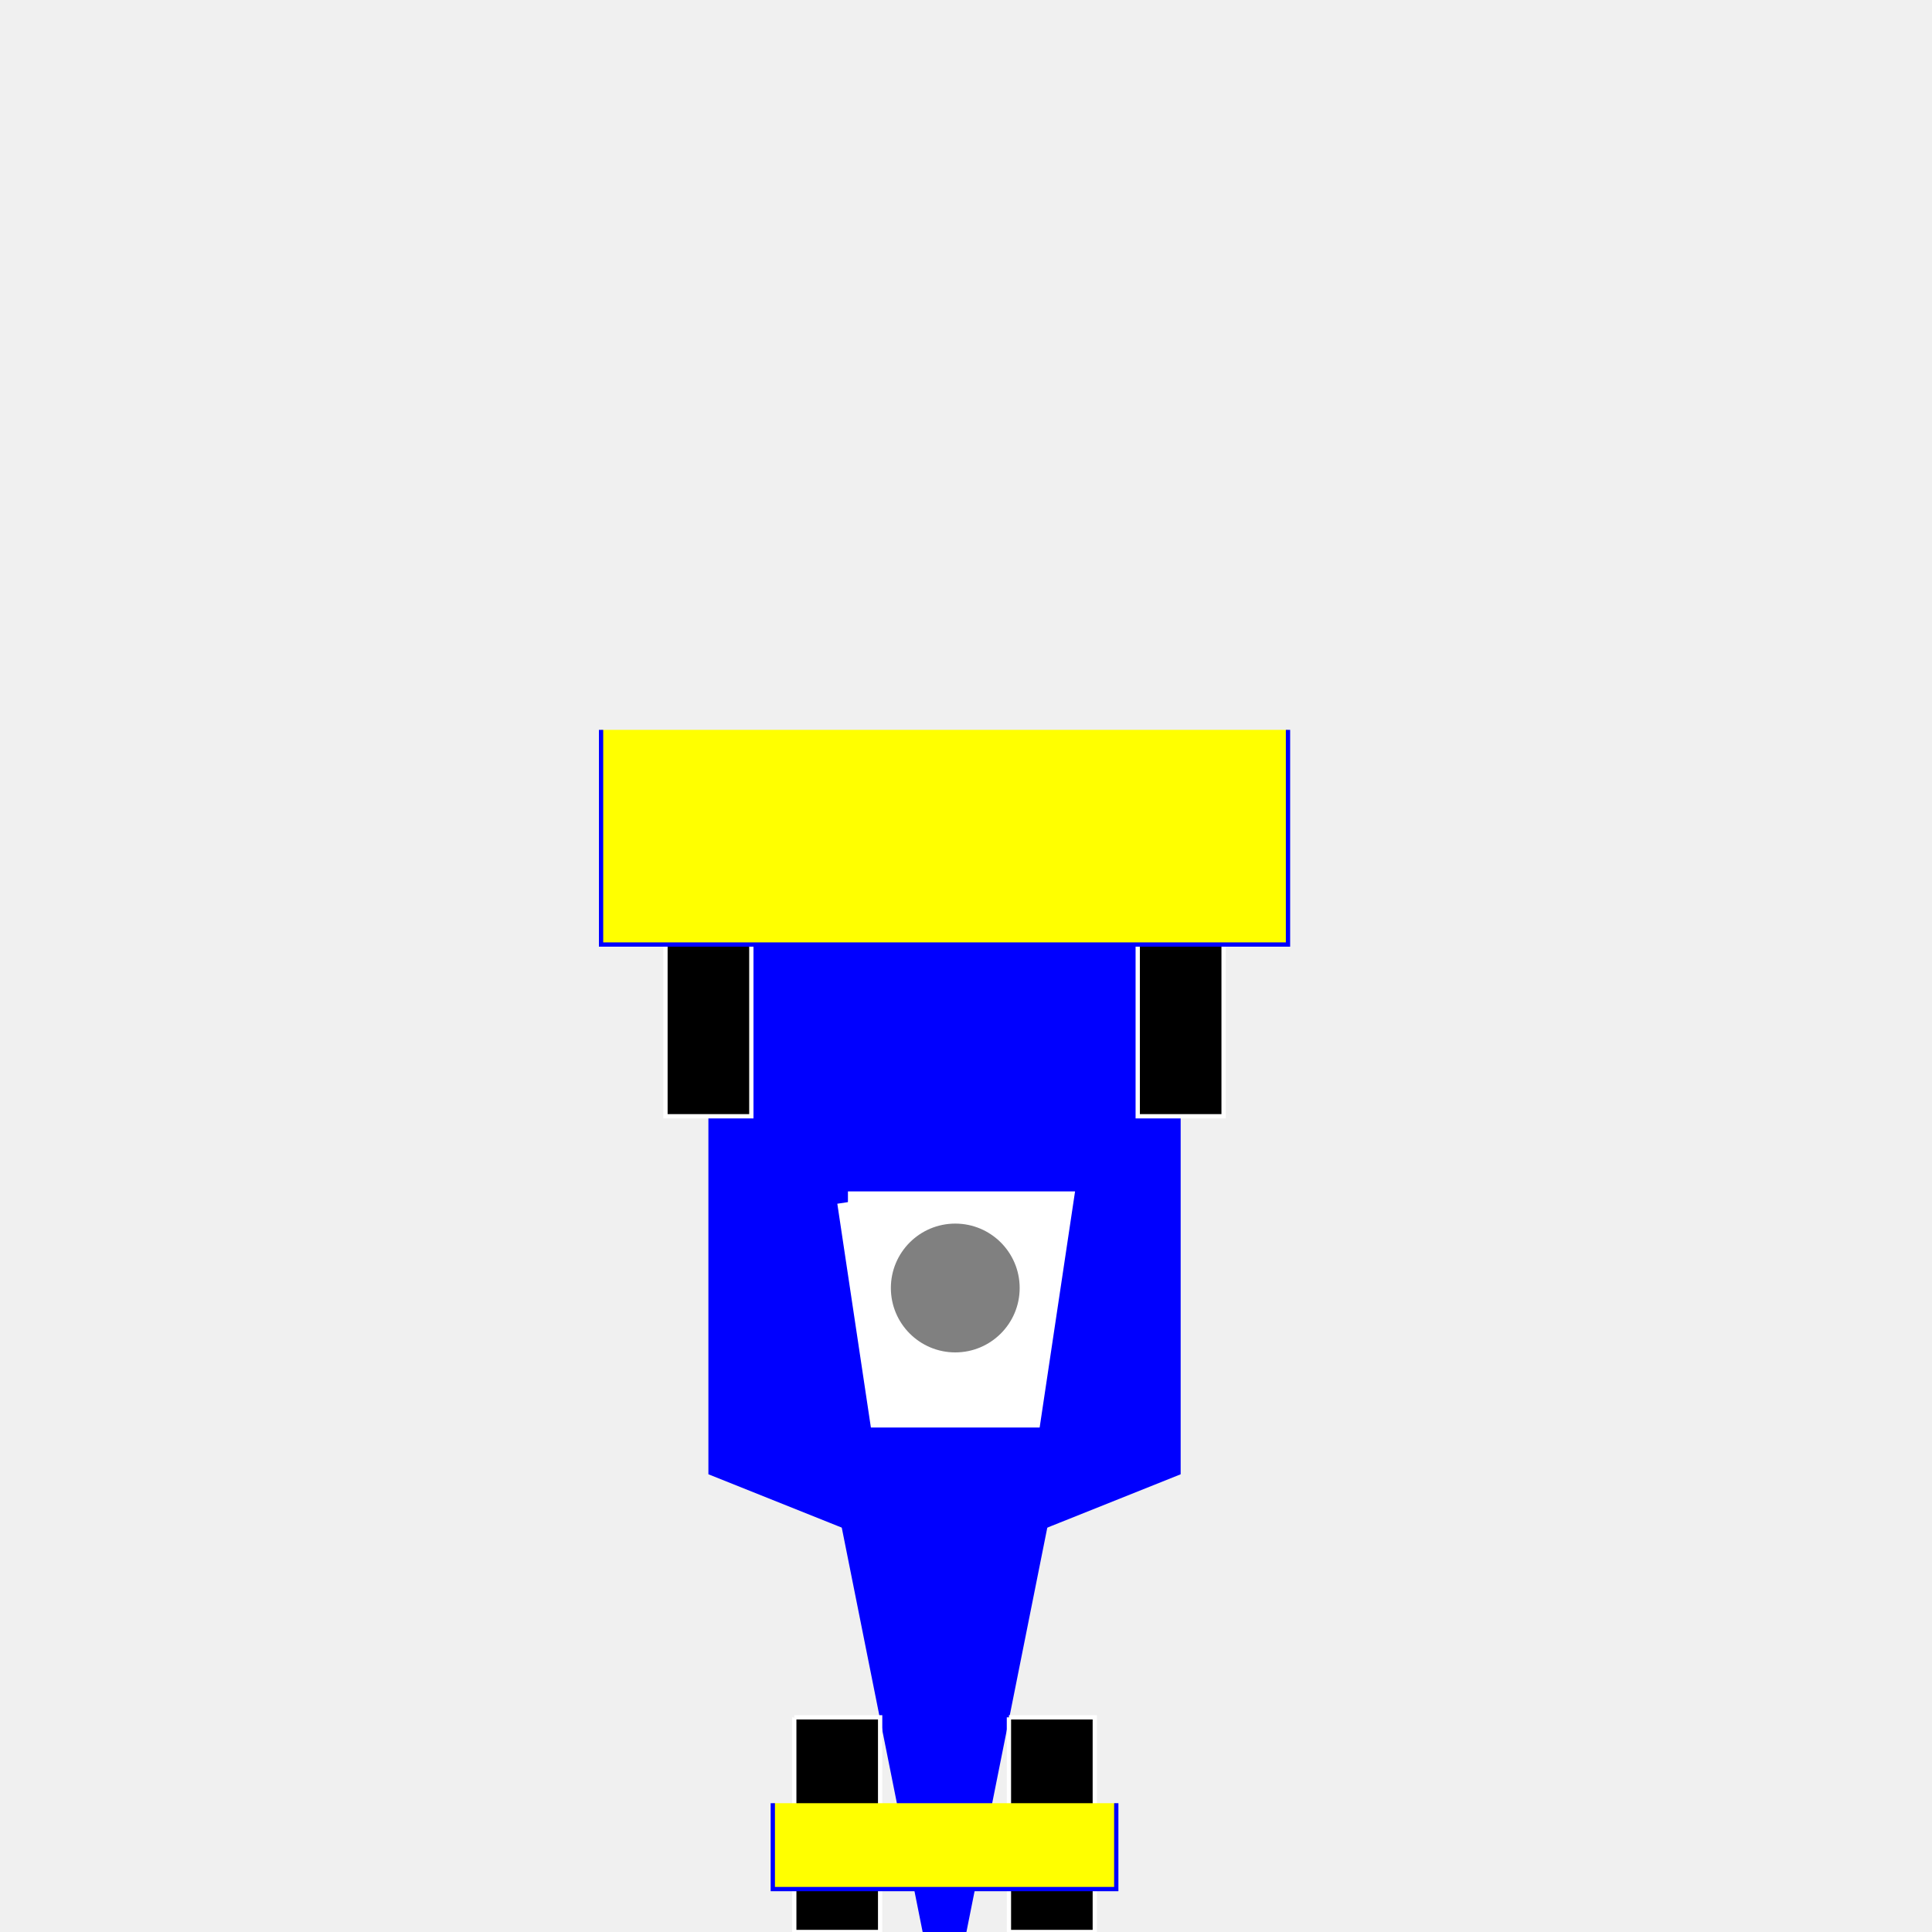
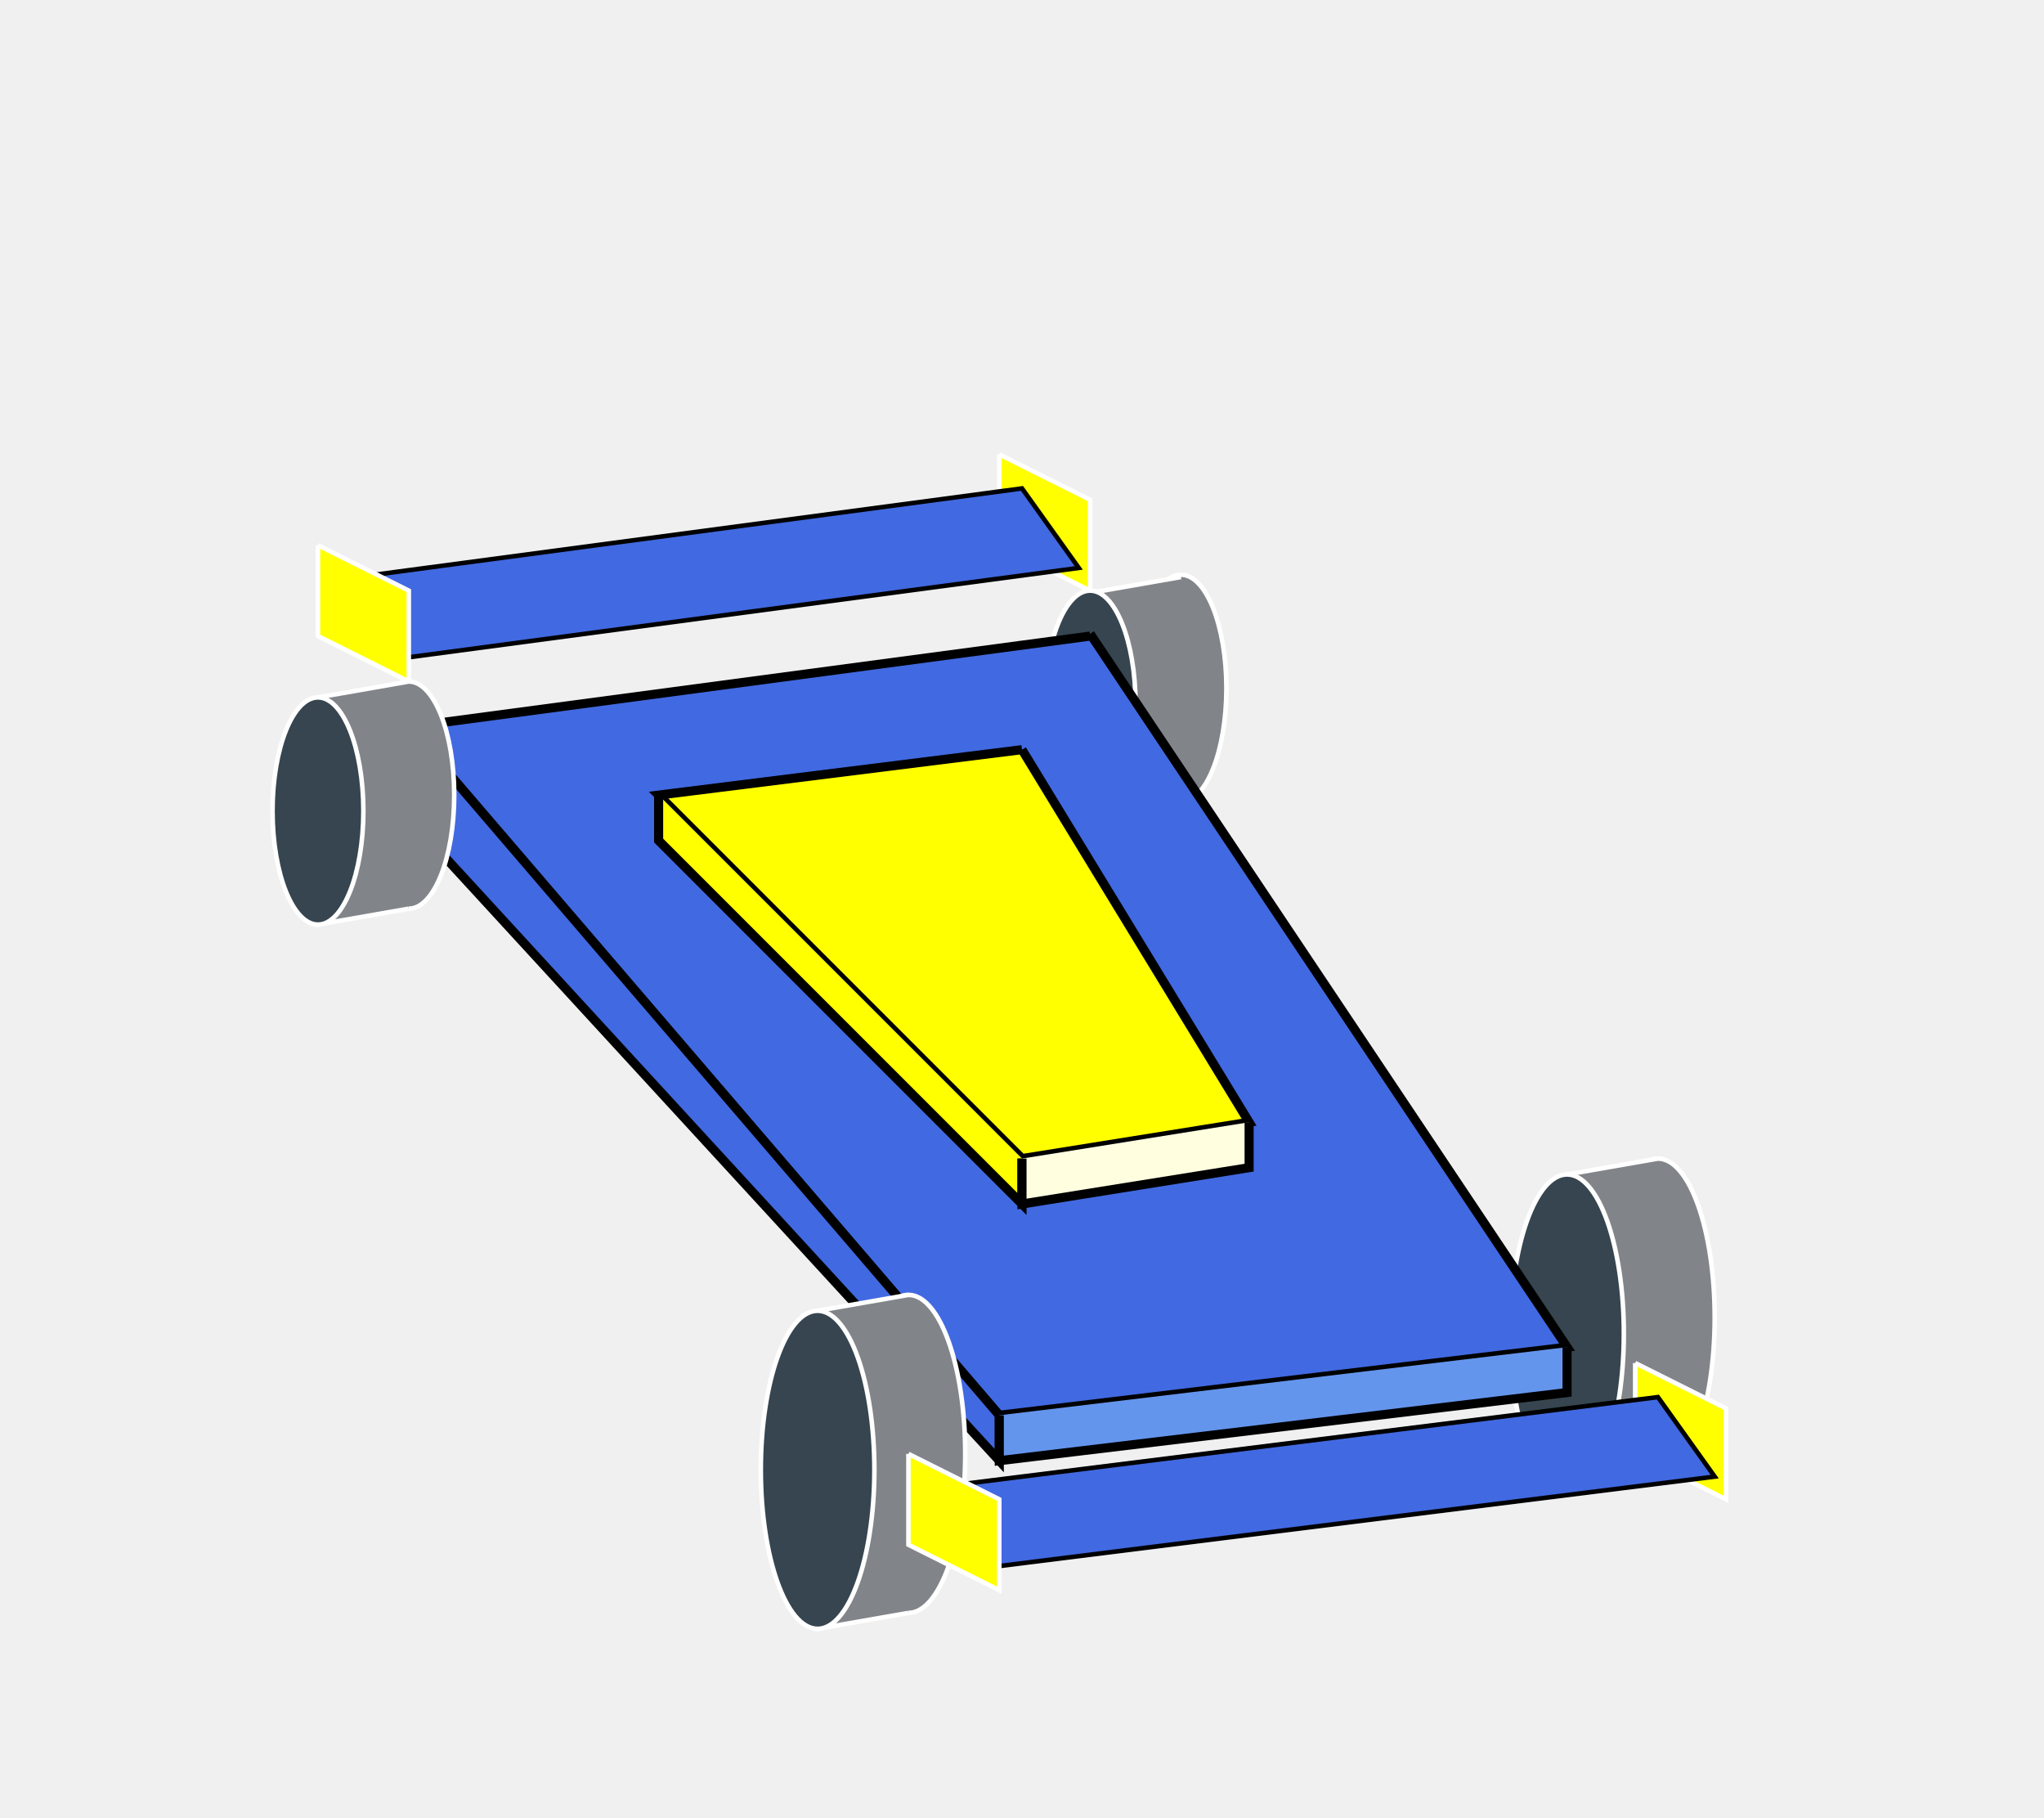
- <svg xmlns="http://www.w3.org/2000/svg" viewBox="3 0 45 45">
+ <svg xmlns="http://www.w3.org/2000/svg" viewBox="0 -5 45 40">
  <g>
-     <path d="M 20 20 l 0 14 5 2 5 -2 0 -14" style="stroke:blue;stroke-width:1" fill="blue" />
-     <path d="M 18.5 20 l 0 6 2 0 0 -6" style="stroke:white;stroke-width:0.1" fill="black" />
-     <path d="M 29.5 20 l 0 6 2 0 0 -6" style="stroke:white;stroke-width:0.1" fill="black" />
-     <path d="M 17 17 l 0 5 16 0 0 -5" style="stroke:blue;stroke-width:0.1" fill="yellow" />
-     <path d="M 22 30 l 3 15 3 -15" style="stroke:blue;stroke-width:1" fill="blue" />
-     <path d="M 22.75 28 l 0.75 5 3.5 0 0.75 -5 -5 0" style="stroke:white;stroke-width:0.5" fill="white" />
-     <circle fill="grey" stroke-width="3" color="black" cx="25.25" cy="30" r="1.5" />
-     <path d="M 21.5 40 l 0 5 2 0 0 -5 -2 0" style="stroke:white;stroke-width:0.1" fill="black" />
-     <path d="M 26.5 40 l 0 5 2 0 0 -5 -2 0" style="stroke:white;stroke-width:0.1" fill="black" />
-     <path d="M 21 42 l 0 2 8 0 0 -2" style="stroke:blue;stroke-width:0.1" fill="yellow" />
+     <path d="M 22 5 l 0 2 2 1 0 -2 -2 -1" style="stroke:white;stroke-width:0.1" fill="yellow" />
+     <path d="M 7.5 7.75 l 15 -2 1.25 1.75 -15 2" style="stroke:black;stroke-width:0.1" fill="#4169E1" />
+     <path d="M 7 7 l 0 2 2 1 0 -2 -2 -1" style="stroke:white;stroke-width:0.1" fill="yellow" />
+     <ellipse cx="26" cy="10.15" rx="1" ry="2.5" style="stroke:white;stroke-width:0.1" fill="#818589" />
+     <path d="M 26 7.7 l -2 0.35 0 5 2 -0.35" style="stroke:white;stroke-width:0.1" fill="#818589" />
+     <ellipse cx="24" cy="10.5" rx="1" ry="2.5" style="stroke:white;stroke-width:0.1" fill="#36454F" />
+     <ellipse cx="36.5" cy="24" rx="1.25" ry="3.5" style="stroke:white;stroke-width:0.1" fill="#818589" />
+     <path d="M 36.5 20.5 l -2 0.35 0 7 2 -0.35" style="stroke:white;stroke-width:0.1" fill="#818589" />
+     <ellipse cx="34.5" cy="24.35" rx="1.25" ry="3.5" style="stroke:white;stroke-width:0.1" fill="#36454F" />
+     <path d="M 24 9 l -15 2 13 15.15 12.5 -1.5 -10.5 -15.7" style="stroke:black;stroke-width:0.2" fill="#4169E1" />
+     <path d="M 9 11 l 13 15.15 0 1 -13 -14.15 0 -2" style="stroke:black;stroke-width:0.2" fill="#4169E1  " />
+     <path d="M 22 26.15 l 0 1 12.5 -1.5 0 -1" style="stroke:black;stroke-width:0.2" fill="#6495ED" />
+     <path d="M 22.5 11.5 l -8 1 8 8 5 -0.8 -5 -8.2" style="stroke:black;stroke-width:0.2" fill="yellow" />
+     <path d="M 14.5 12.5 l 0 1 8 8 0 -1" style="stroke:black;stroke-width:0.2" fill="yellow" />
+     <path d="M 22.5 20.5 l 0 1 5 -0.8 0 -1" style="stroke:black;stroke-width:0.2" fill="lightyellow" />
+     <ellipse cx="9" cy="12.5" rx="1" ry="2.5" style="stroke:white;stroke-width:0.1" fill="#818589" />
+     <path d="M 9 10 l -2 0.35 0 5 2 -0.35" style="stroke:white;stroke-width:0.1" fill="#818589" />
+     <ellipse cx="7" cy="12.85" rx="1" ry="2.5" style="stroke:white;stroke-width:0.1" fill="#36454F" />
+     <ellipse cx="20" cy="27" rx="1.25" ry="3.5" style="stroke:white;stroke-width:0.1" fill="#818589" />
+     <path d="M 20 23.5 l -2 0.35 0 7 2 -0.35" style="stroke:white;stroke-width:0.1" fill="#818589" />
+     <ellipse cx="18" cy="27.35" rx="1.25" ry="3.5" style="stroke:white;stroke-width:0.1" fill="#36454F" />
+     <path d="M 36 25 l 0 2 2 1 0 -2 -2 -1" style="stroke:white;stroke-width:0.1" fill="yellow" />
+     <path d="M 20.5 27.75 l 16 -2 1.25 1.75 -16 2" style="stroke:black;stroke-width:0.1" fill="#4169E1" />
+     <path d="M 20 27 l 0 2 2 1 0 -2 -2 -1" style="stroke:white;stroke-width:0.1" fill="yellow" />
  </g>
</svg>
